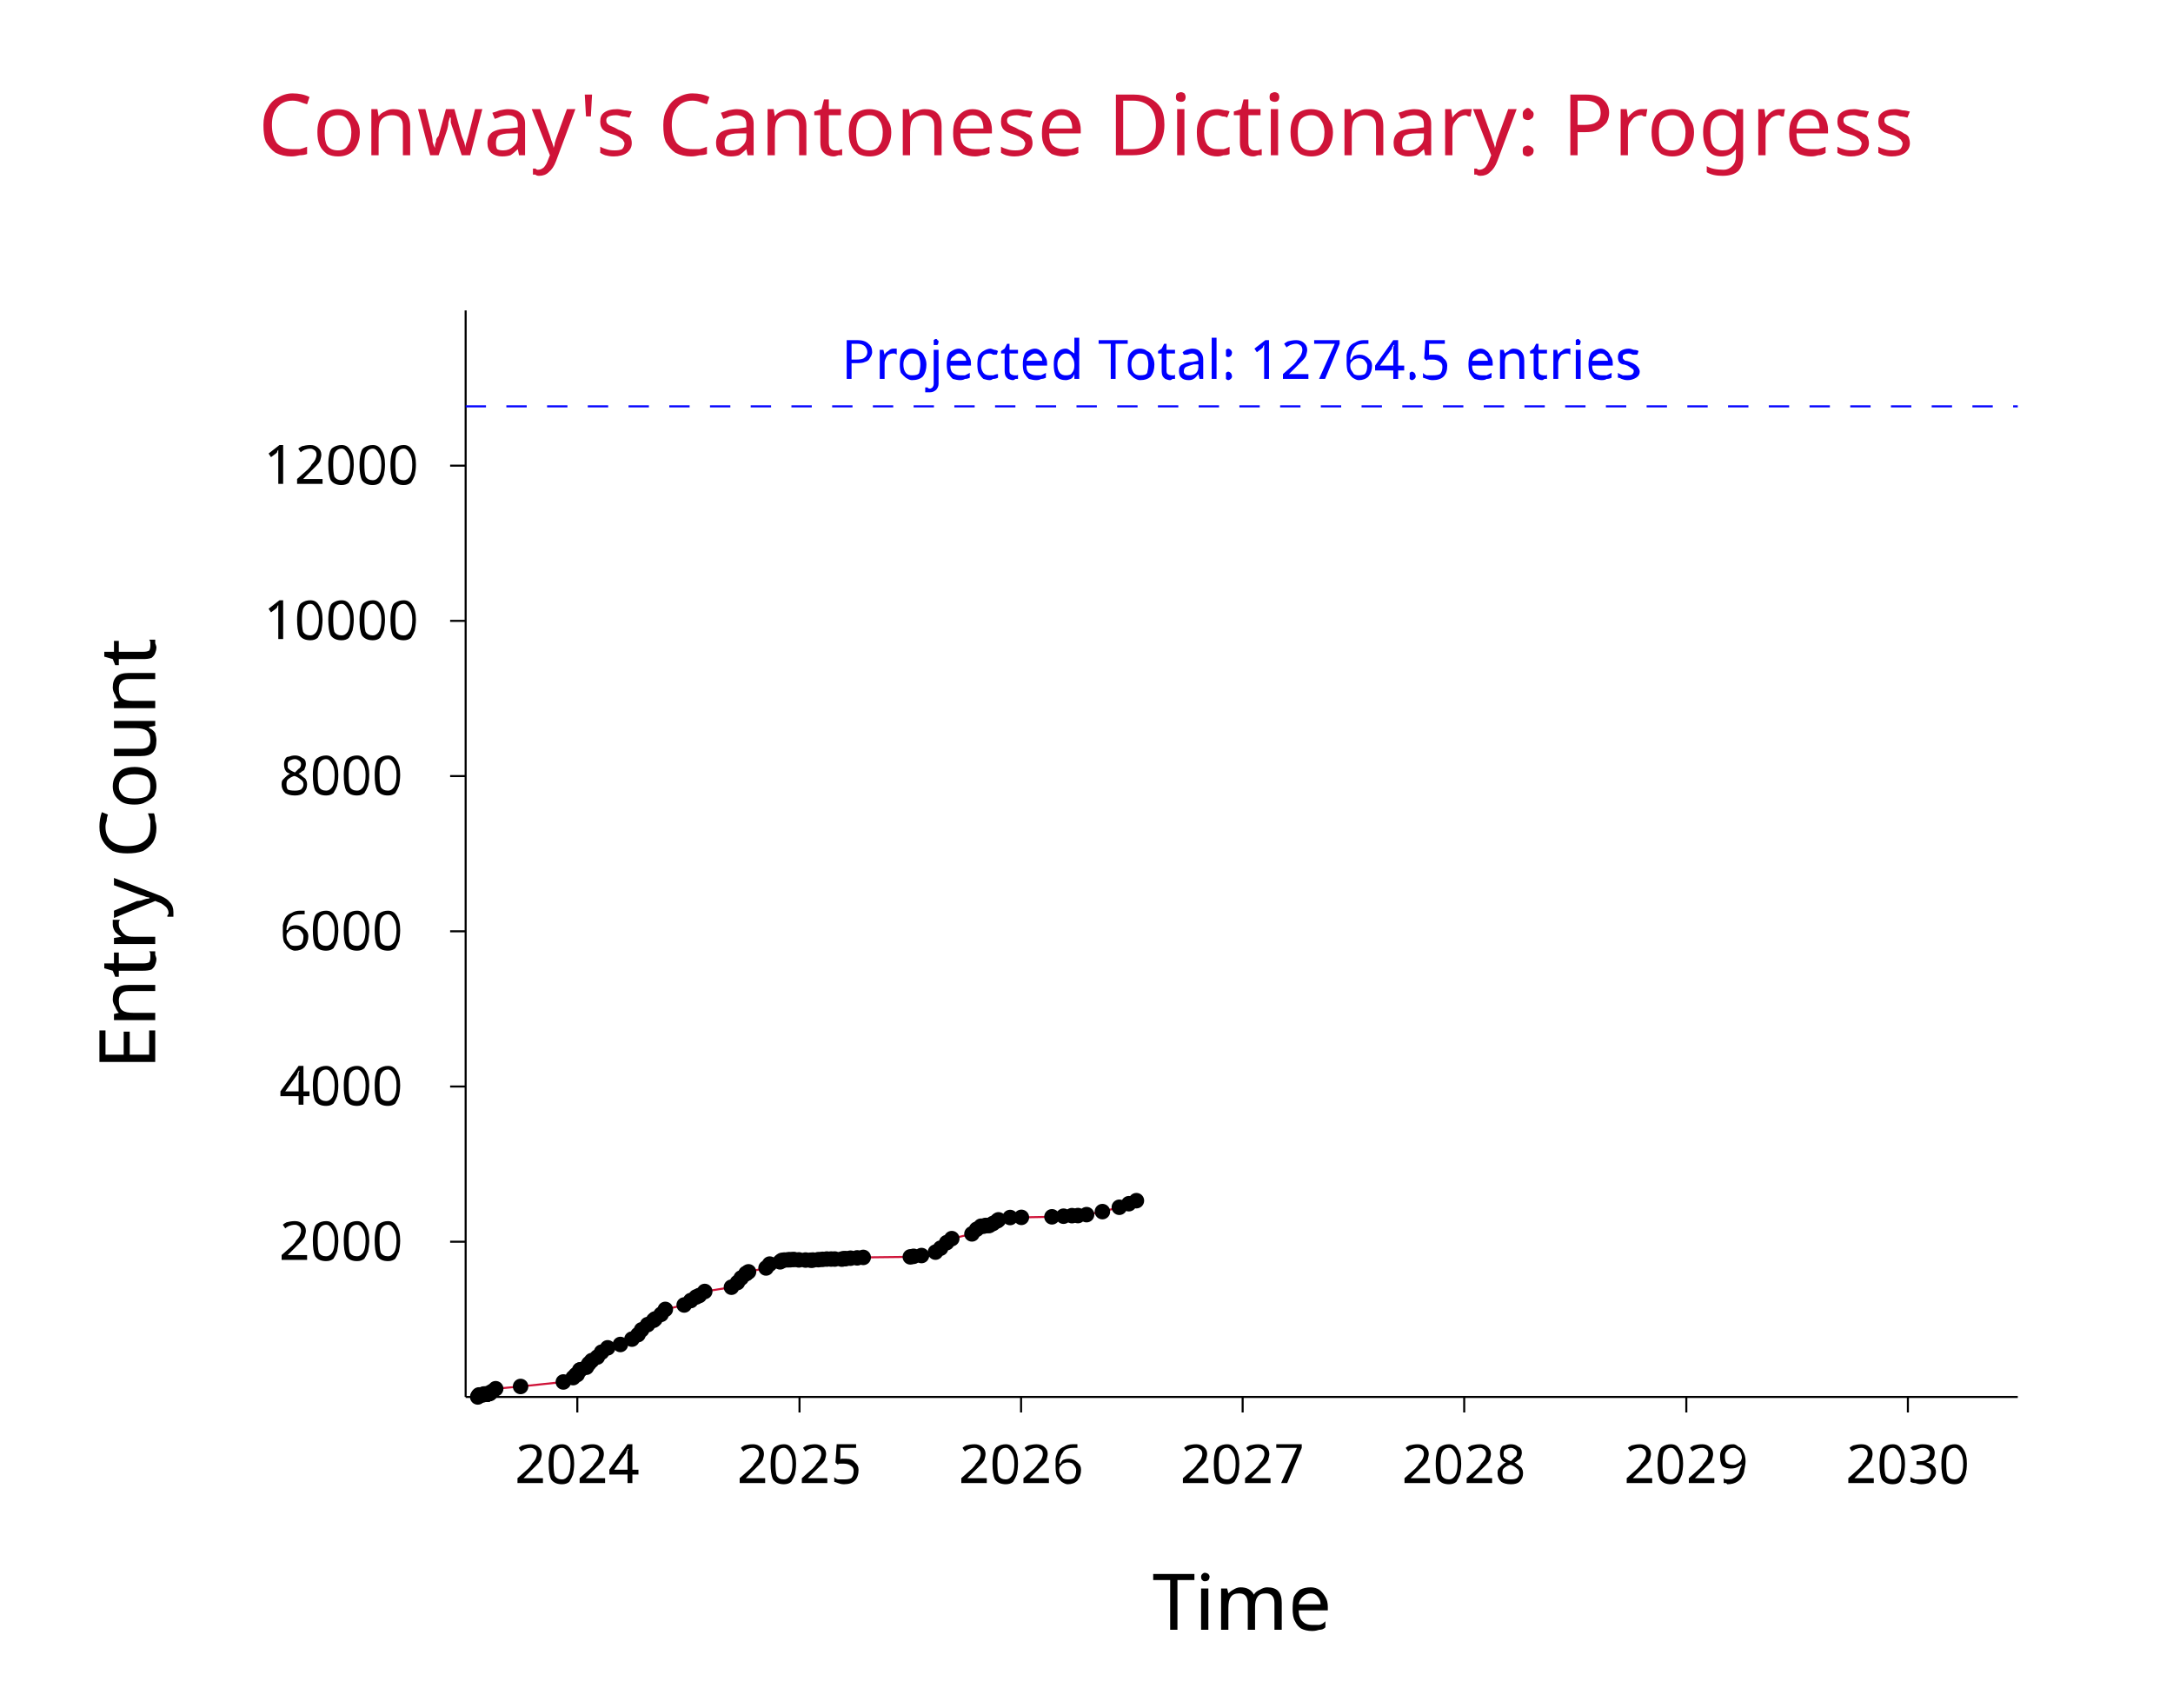
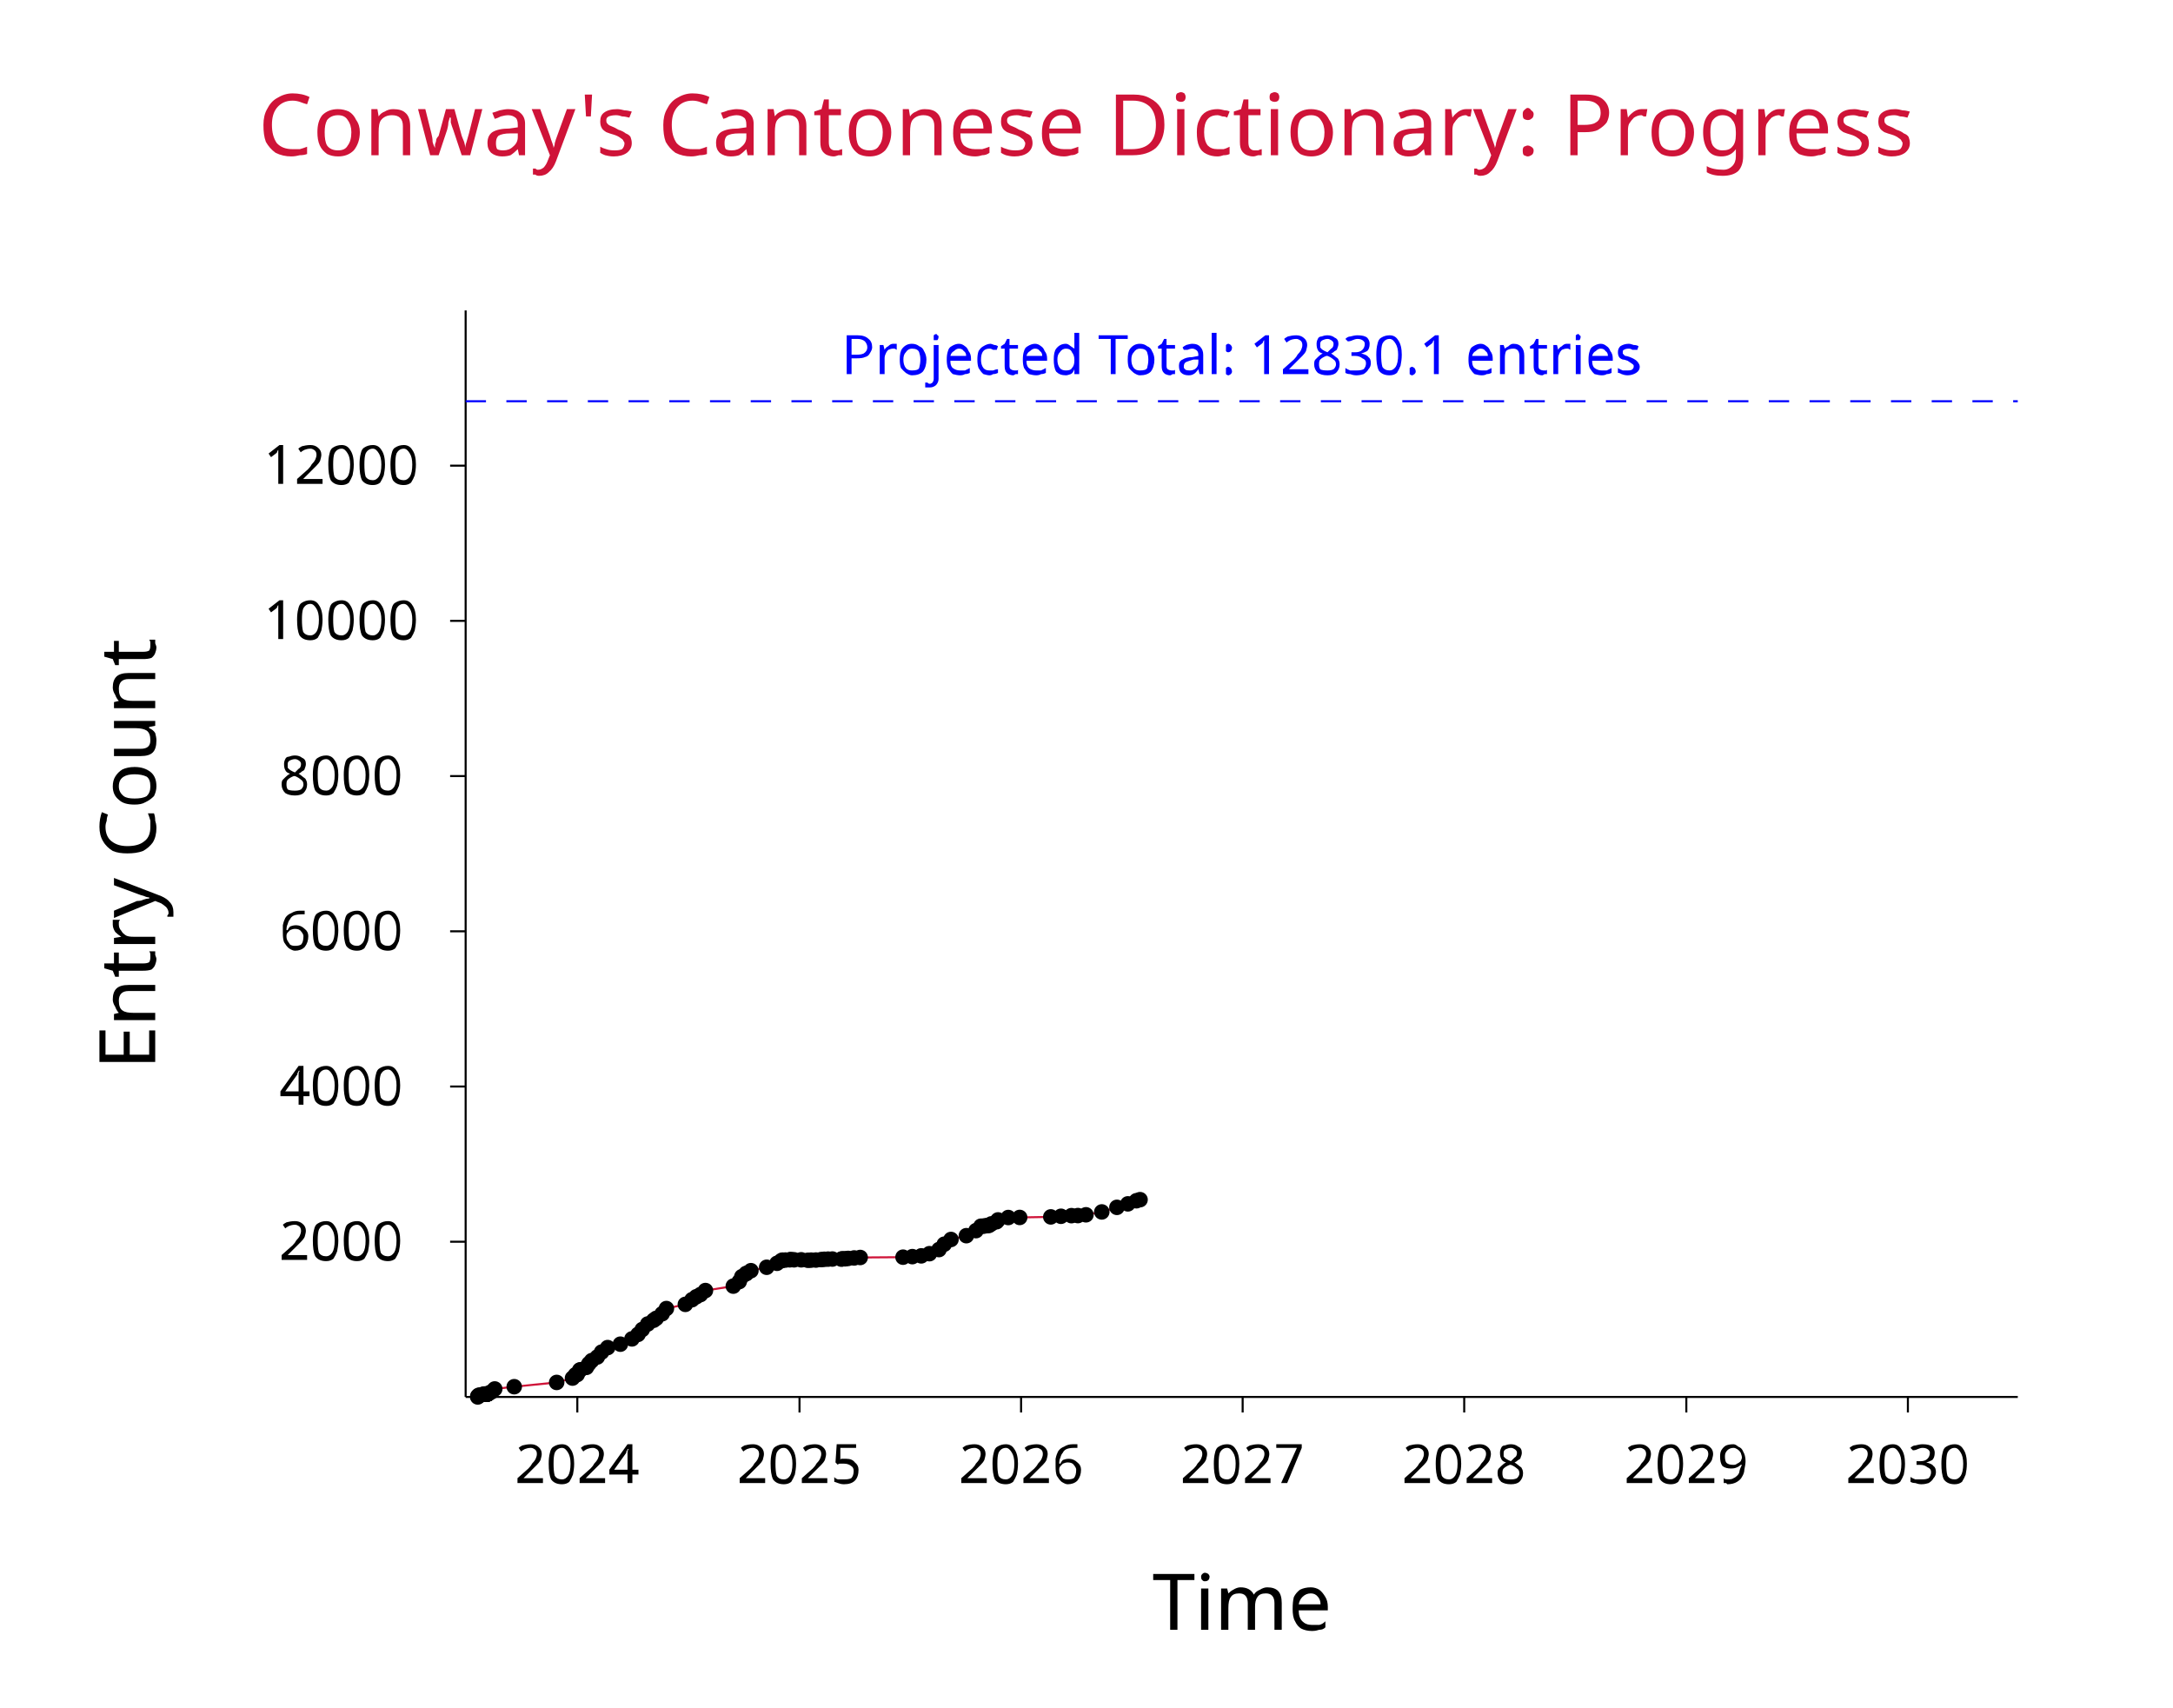
<svg xmlns="http://www.w3.org/2000/svg" viewBox="-6 -4 28 22" width="960px">
  <style>
circle:hover {fill: #cf1338}
circle {fill: black}
line, polyline {stroke: black; stroke-width: 0.104%}polyline {stroke: #cf1338}line.projected {stroke: blue; stroke-dasharray: 1.042%}
polyline {fill: none}text {font-family: sans-serif; font-size: 1px; text-anchor: middle}
text.projected {fill: blue; font-size: 0.7px}
text.tick {font-size: 0.7px}
text.title {fill: #cf1338; font-size: 1.1px}
</style>
  <text class="title" x="8" y="-2">Conway's Cantonese Dictionary: Progress</text>
  <line x1="0" y1="14" x2="20" y2="14" />
  <text x="10" y="14" dy="3em">Time</text>
  <line x1="1.439" y1="14" x2="1.439" y2="14.2" />
  <text class="tick" x="1.439" y="14.2" dy="1.3em">2024</text>
  <line x1="4.302" y1="14" x2="4.302" y2="14.2" />
  <text class="tick" x="4.302" y="14.2" dy="1.3em">2025</text>
  <line x1="7.157" y1="14" x2="7.157" y2="14.2" />
  <text class="tick" x="7.157" y="14.2" dy="1.3em">2026</text>
  <line x1="10.012" y1="14" x2="10.012" y2="14.2" />
  <text class="tick" x="10.012" y="14.2" dy="1.3em">2027</text>
  <line x1="12.867" y1="14" x2="12.867" y2="14.2" />
  <text class="tick" x="12.867" y="14.2" dy="1.3em">2028</text>
  <line x1="15.729" y1="14" x2="15.729" y2="14.2" />
  <text class="tick" x="15.729" y="14.2" dy="1.3em">2029</text>
  <line x1="18.584" y1="14" x2="18.584" y2="14.2" />
  <text class="tick" x="18.584" y="14.2" dy="1.3em">2030</text>
  <line x1="0" y1="14" x2="0" y2="0" />
  <text x="0" y="7" dy="-4em" transform="rotate(-90 0 7)">Entry Count</text>
  <line x1="0" y1="12" x2="-0.2" y2="12" />
  <text class="tick" x="-0.2" y="12" dx="-2em" dy="0.33em">2000</text>
  <line x1="0" y1="10" x2="-0.2" y2="10" />
  <text class="tick" x="-0.2" y="10" dx="-2em" dy="0.33em">4000</text>
  <line x1="0" y1="8" x2="-0.2" y2="8" />
  <text class="tick" x="-0.2" y="8" dx="-2em" dy="0.33em">6000</text>
  <line x1="0" y1="6" x2="-0.2" y2="6" />
  <text class="tick" x="-0.2" y="6" dx="-2em" dy="0.33em">8000</text>
  <line x1="0" y1="4" x2="-0.2" y2="4" />
  <text class="tick" x="-0.2" y="4" dx="-2em" dy="0.33em">10000</text>
  <line x1="0" y1="2" x2="-0.2" y2="2" />
  <text class="tick" x="-0.2" y="2" dx="-2em" dy="0.33em">12000</text>
-   <line class="projected" x1="0" y1="1.236" x2="20" y2="1.236" />
-   <text class="projected" x="10" y="1.236" dy="-0.5em">Projected Total: 12764.5 entries</text>
-   <polyline points="8.643,11.471 8.546,11.51 8.423,11.556 8.205,11.612 8.001,11.651 7.89,11.663 7.813,11.664 7.704,11.671 7.555,11.679 7.161,11.686 7.016,11.688 6.866,11.718 6.85,11.731 6.795,11.765 6.748,11.79 6.734,11.79 6.702,11.79 6.672,11.8 6.641,11.8 6.584,11.84 6.524,11.899 6.264,11.96 6.198,12.012 6.12,12.083 6.054,12.134 5.874,12.178 5.772,12.188 5.73,12.195 5.123,12.202 5.045,12.208 4.959,12.212 4.896,12.218 4.872,12.219 4.847,12.224 4.756,12.223 4.709,12.223 4.654,12.223 4.599,12.227 4.545,12.231 4.474,12.236 4.448,12.238 4.38,12.236 4.294,12.234 4.228,12.229 4.184,12.232 4.153,12.233 4.106,12.236 4.075,12.241 4.052,12.259 3.918,12.288 3.871,12.338 3.645,12.388 3.615,12.41 3.613,12.41 3.551,12.467 3.502,12.526 3.425,12.586 3.081,12.641 3.011,12.693 2.97,12.712 2.901,12.758 2.816,12.815 2.573,12.872 2.518,12.936 2.441,12.995 2.422,13.012 2.345,13.068 2.268,13.135 2.221,13.197 2.143,13.255 1.994,13.324 1.83,13.367 1.752,13.423 1.697,13.486 1.625,13.532 1.588,13.571 1.556,13.617 1.478,13.65 1.47,13.654 1.437,13.712 1.421,13.714 1.385,13.751 1.259,13.807 0.708,13.865 0.387,13.894 0.337,13.931 0.312,13.956 0.282,13.962 0.282,13.962 0.281,13.962 0.28,13.962 0.28,13.962 0.279,13.962 0.274,13.962 0.273,13.962 0.258,13.962 0.257,13.962 0.234,13.962 0.218,13.974 0.172,13.974 0.162,13.989 0.156,14" />
-   <circle cx="8.643" cy="11.471" r="0.1" />
-   <circle cx="8.546" cy="11.51" r="0.1" />
-   <circle cx="8.423" cy="11.556" r="0.1" />
-   <circle cx="8.205" cy="11.612" r="0.1" />
-   <circle cx="8.001" cy="11.651" r="0.1" />
-   <circle cx="7.89" cy="11.663" r="0.1" />
-   <circle cx="7.813" cy="11.664" r="0.1" />
-   <circle cx="7.704" cy="11.671" r="0.1" />
-   <circle cx="7.555" cy="11.679" r="0.1" />
-   <circle cx="7.161" cy="11.686" r="0.1" />
-   <circle cx="7.016" cy="11.688" r="0.1" />
-   <circle cx="6.866" cy="11.718" r="0.1" />
-   <circle cx="6.85" cy="11.731" r="0.1" />
-   <circle cx="6.795" cy="11.765" r="0.1" />
-   <circle cx="6.748" cy="11.79" r="0.1" />
-   <circle cx="6.734" cy="11.79" r="0.1" />
-   <circle cx="6.702" cy="11.79" r="0.1" />
-   <circle cx="6.672" cy="11.8" r="0.1" />
-   <circle cx="6.641" cy="11.8" r="0.1" />
-   <circle cx="6.584" cy="11.84" r="0.1" />
-   <circle cx="6.524" cy="11.899" r="0.1" />
-   <circle cx="6.264" cy="11.96" r="0.1" />
-   <circle cx="6.198" cy="12.012" r="0.1" />
-   <circle cx="6.12" cy="12.083" r="0.1" />
-   <circle cx="6.054" cy="12.134" r="0.1" />
-   <circle cx="5.874" cy="12.178" r="0.1" />
-   <circle cx="5.772" cy="12.188" r="0.1" />
-   <circle cx="5.73" cy="12.195" r="0.1" />
-   <circle cx="5.123" cy="12.202" r="0.1" />
-   <circle cx="5.045" cy="12.208" r="0.1" />
-   <circle cx="4.959" cy="12.212" r="0.1" />
-   <circle cx="4.896" cy="12.218" r="0.1" />
-   <circle cx="4.872" cy="12.219" r="0.1" />
-   <circle cx="4.847" cy="12.224" r="0.1" />
-   <circle cx="4.756" cy="12.223" r="0.1" />
-   <circle cx="4.709" cy="12.223" r="0.1" />
-   <circle cx="4.654" cy="12.223" r="0.1" />
-   <circle cx="4.599" cy="12.227" r="0.1" />
-   <circle cx="4.545" cy="12.231" r="0.1" />
-   <circle cx="4.474" cy="12.236" r="0.1" />
-   <circle cx="4.448" cy="12.238" r="0.1" />
-   <circle cx="4.38" cy="12.236" r="0.1" />
-   <circle cx="4.294" cy="12.234" r="0.1" />
-   <circle cx="4.228" cy="12.229" r="0.1" />
-   <circle cx="4.184" cy="12.232" r="0.1" />
-   <circle cx="4.153" cy="12.233" r="0.1" />
-   <circle cx="4.106" cy="12.236" r="0.1" />
-   <circle cx="4.075" cy="12.241" r="0.1" />
-   <circle cx="4.052" cy="12.259" r="0.1" />
-   <circle cx="3.918" cy="12.288" r="0.1" />
-   <circle cx="3.871" cy="12.338" r="0.1" />
-   <circle cx="3.645" cy="12.388" r="0.1" />
-   <circle cx="3.615" cy="12.41" r="0.1" />
-   <circle cx="3.613" cy="12.41" r="0.1" />
-   <circle cx="3.551" cy="12.467" r="0.1" />
-   <circle cx="3.502" cy="12.526" r="0.1" />
-   <circle cx="3.425" cy="12.586" r="0.1" />
-   <circle cx="3.081" cy="12.641" r="0.1" />
-   <circle cx="3.011" cy="12.693" r="0.1" />
-   <circle cx="2.97" cy="12.712" r="0.1" />
-   <circle cx="2.901" cy="12.758" r="0.1" />
-   <circle cx="2.816" cy="12.815" r="0.1" />
-   <circle cx="2.573" cy="12.872" r="0.1" />
-   <circle cx="2.518" cy="12.936" r="0.1" />
-   <circle cx="2.441" cy="12.995" r="0.1" />
+   <line class="projected" x1="0" y1="1.17" x2="20" y2="1.17" />
+   <text class="projected" x="10" y="1.17" dy="-0.5em">Projected Total: 12830.1 entries</text>
+   <polyline points="8.69,11.458 8.643,11.472 8.533,11.512 8.392,11.557 8.197,11.616 7.993,11.653 7.889,11.663 7.806,11.664 7.671,11.672 7.54,11.68 7.139,11.687 6.992,11.688 6.86,11.719 6.842,11.742 6.774,11.77 6.743,11.79 6.727,11.79 6.692,11.796 6.664,11.8 6.64,11.8 6.576,11.857 6.452,11.922 6.254,11.971 6.167,12.032 6.099,12.101 5.976,12.154 5.871,12.182 5.756,12.192 5.636,12.199 5.084,12.203 5.006,12.209 4.928,12.215 4.888,12.22 4.855,12.22 4.841,12.224 4.725,12.223 4.67,12.224 4.622,12.226 4.582,12.23 4.513,12.236 4.451,12.237 4.411,12.239 4.324,12.233 4.232,12.233 4.192,12.23 4.176,12.233 4.121,12.236 4.083,12.237 4.067,12.245 4.012,12.278 3.879,12.329 3.676,12.373 3.617,12.41 3.614,12.41 3.559,12.45 3.525,12.514 3.449,12.572 3.09,12.629 3.026,12.681 2.972,12.709 2.917,12.747 2.831,12.807 2.587,12.861 2.532,12.928 2.456,12.987 2.422,13.012 2.346,13.06 2.276,13.131 2.221,13.194 2.143,13.252 1.994,13.32 1.83,13.364 1.752,13.422 1.697,13.485 1.625,13.532 1.588,13.572 1.556,13.619 1.478,13.65 1.469,13.656 1.437,13.712 1.416,13.714 1.377,13.757 1.173,13.813 0.626,13.868 0.375,13.897 0.336,13.932 0.297,13.956 0.282,13.962 0.281,13.962 0.281,13.962 0.28,13.962 0.28,13.962 0.279,13.962 0.274,13.962 0.273,13.962 0.258,13.962 0.251,13.962 0.232,13.963 0.195,13.974 0.17,13.978 0.157,13.99 0.156,14" />
+   <circle cx="8.69" cy="11.458" r="0.1" />
+   <circle cx="8.643" cy="11.472" r="0.1" />
+   <circle cx="8.533" cy="11.512" r="0.1" />
+   <circle cx="8.392" cy="11.557" r="0.1" />
+   <circle cx="8.197" cy="11.616" r="0.1" />
+   <circle cx="7.993" cy="11.653" r="0.1" />
+   <circle cx="7.889" cy="11.663" r="0.1" />
+   <circle cx="7.806" cy="11.664" r="0.1" />
+   <circle cx="7.671" cy="11.672" r="0.1" />
+   <circle cx="7.54" cy="11.68" r="0.1" />
+   <circle cx="7.139" cy="11.687" r="0.1" />
+   <circle cx="6.992" cy="11.688" r="0.1" />
+   <circle cx="6.86" cy="11.719" r="0.1" />
+   <circle cx="6.842" cy="11.742" r="0.1" />
+   <circle cx="6.774" cy="11.77" r="0.1" />
+   <circle cx="6.743" cy="11.79" r="0.1" />
+   <circle cx="6.727" cy="11.79" r="0.1" />
+   <circle cx="6.692" cy="11.796" r="0.1" />
+   <circle cx="6.664" cy="11.8" r="0.1" />
+   <circle cx="6.64" cy="11.8" r="0.1" />
+   <circle cx="6.576" cy="11.857" r="0.1" />
+   <circle cx="6.452" cy="11.922" r="0.1" />
+   <circle cx="6.254" cy="11.971" r="0.1" />
+   <circle cx="6.167" cy="12.032" r="0.1" />
+   <circle cx="6.099" cy="12.101" r="0.1" />
+   <circle cx="5.976" cy="12.154" r="0.1" />
+   <circle cx="5.871" cy="12.182" r="0.1" />
+   <circle cx="5.756" cy="12.192" r="0.1" />
+   <circle cx="5.636" cy="12.199" r="0.1" />
+   <circle cx="5.084" cy="12.203" r="0.1" />
+   <circle cx="5.006" cy="12.209" r="0.1" />
+   <circle cx="4.928" cy="12.215" r="0.1" />
+   <circle cx="4.888" cy="12.22" r="0.1" />
+   <circle cx="4.855" cy="12.22" r="0.1" />
+   <circle cx="4.841" cy="12.224" r="0.1" />
+   <circle cx="4.725" cy="12.223" r="0.1" />
+   <circle cx="4.67" cy="12.224" r="0.1" />
+   <circle cx="4.622" cy="12.226" r="0.1" />
+   <circle cx="4.582" cy="12.23" r="0.1" />
+   <circle cx="4.513" cy="12.236" r="0.1" />
+   <circle cx="4.451" cy="12.237" r="0.1" />
+   <circle cx="4.411" cy="12.239" r="0.1" />
+   <circle cx="4.324" cy="12.233" r="0.1" />
+   <circle cx="4.232" cy="12.233" r="0.1" />
+   <circle cx="4.192" cy="12.23" r="0.1" />
+   <circle cx="4.176" cy="12.233" r="0.1" />
+   <circle cx="4.121" cy="12.236" r="0.1" />
+   <circle cx="4.083" cy="12.237" r="0.1" />
+   <circle cx="4.067" cy="12.245" r="0.1" />
+   <circle cx="4.012" cy="12.278" r="0.1" />
+   <circle cx="3.879" cy="12.329" r="0.1" />
+   <circle cx="3.676" cy="12.373" r="0.1" />
+   <circle cx="3.617" cy="12.41" r="0.1" />
+   <circle cx="3.614" cy="12.41" r="0.1" />
+   <circle cx="3.559" cy="12.45" r="0.1" />
+   <circle cx="3.525" cy="12.514" r="0.1" />
+   <circle cx="3.449" cy="12.572" r="0.1" />
+   <circle cx="3.09" cy="12.629" r="0.1" />
+   <circle cx="3.026" cy="12.681" r="0.1" />
+   <circle cx="2.972" cy="12.709" r="0.1" />
+   <circle cx="2.917" cy="12.747" r="0.1" />
+   <circle cx="2.831" cy="12.807" r="0.1" />
+   <circle cx="2.587" cy="12.861" r="0.1" />
+   <circle cx="2.532" cy="12.928" r="0.1" />
+   <circle cx="2.456" cy="12.987" r="0.1" />
  <circle cx="2.422" cy="13.012" r="0.1" />
-   <circle cx="2.345" cy="13.068" r="0.1" />
-   <circle cx="2.268" cy="13.135" r="0.1" />
-   <circle cx="2.221" cy="13.197" r="0.1" />
-   <circle cx="2.143" cy="13.255" r="0.1" />
-   <circle cx="1.994" cy="13.324" r="0.1" />
-   <circle cx="1.83" cy="13.367" r="0.1" />
-   <circle cx="1.752" cy="13.423" r="0.1" />
-   <circle cx="1.697" cy="13.486" r="0.1" />
+   <circle cx="2.346" cy="13.06" r="0.1" />
+   <circle cx="2.276" cy="13.131" r="0.1" />
+   <circle cx="2.221" cy="13.194" r="0.1" />
+   <circle cx="2.143" cy="13.252" r="0.1" />
+   <circle cx="1.994" cy="13.32" r="0.1" />
+   <circle cx="1.83" cy="13.364" r="0.1" />
+   <circle cx="1.752" cy="13.422" r="0.1" />
+   <circle cx="1.697" cy="13.485" r="0.1" />
  <circle cx="1.625" cy="13.532" r="0.1" />
-   <circle cx="1.588" cy="13.571" r="0.1" />
-   <circle cx="1.556" cy="13.617" r="0.1" />
+   <circle cx="1.588" cy="13.572" r="0.1" />
+   <circle cx="1.556" cy="13.619" r="0.1" />
  <circle cx="1.478" cy="13.65" r="0.1" />
-   <circle cx="1.47" cy="13.654" r="0.1" />
+   <circle cx="1.469" cy="13.656" r="0.1" />
  <circle cx="1.437" cy="13.712" r="0.1" />
-   <circle cx="1.421" cy="13.714" r="0.1" />
-   <circle cx="1.385" cy="13.751" r="0.1" />
-   <circle cx="1.259" cy="13.807" r="0.1" />
-   <circle cx="0.708" cy="13.865" r="0.1" />
-   <circle cx="0.387" cy="13.894" r="0.1" />
-   <circle cx="0.337" cy="13.931" r="0.1" />
-   <circle cx="0.312" cy="13.956" r="0.1" />
+   <circle cx="1.416" cy="13.714" r="0.1" />
+   <circle cx="1.377" cy="13.757" r="0.1" />
+   <circle cx="1.173" cy="13.813" r="0.1" />
+   <circle cx="0.626" cy="13.868" r="0.1" />
+   <circle cx="0.375" cy="13.897" r="0.1" />
+   <circle cx="0.336" cy="13.932" r="0.1" />
+   <circle cx="0.297" cy="13.956" r="0.1" />
  <circle cx="0.282" cy="13.962" r="0.1" />
-   <circle cx="0.282" cy="13.962" r="0.1" />
+   <circle cx="0.281" cy="13.962" r="0.1" />
  <circle cx="0.281" cy="13.962" r="0.1" />
  <circle cx="0.28" cy="13.962" r="0.1" />
  <circle cx="0.28" cy="13.962" r="0.1" />
  <circle cx="0.279" cy="13.962" r="0.1" />
  <circle cx="0.274" cy="13.962" r="0.1" />
  <circle cx="0.273" cy="13.962" r="0.1" />
  <circle cx="0.258" cy="13.962" r="0.1" />
-   <circle cx="0.257" cy="13.962" r="0.1" />
-   <circle cx="0.234" cy="13.962" r="0.1" />
-   <circle cx="0.218" cy="13.974" r="0.1" />
-   <circle cx="0.172" cy="13.974" r="0.1" />
-   <circle cx="0.162" cy="13.989" r="0.1" />
+   <circle cx="0.251" cy="13.962" r="0.1" />
+   <circle cx="0.232" cy="13.963" r="0.1" />
+   <circle cx="0.195" cy="13.974" r="0.1" />
+   <circle cx="0.17" cy="13.978" r="0.1" />
+   <circle cx="0.157" cy="13.99" r="0.1" />
  <circle cx="0.156" cy="14" r="0.1" />
</svg>
